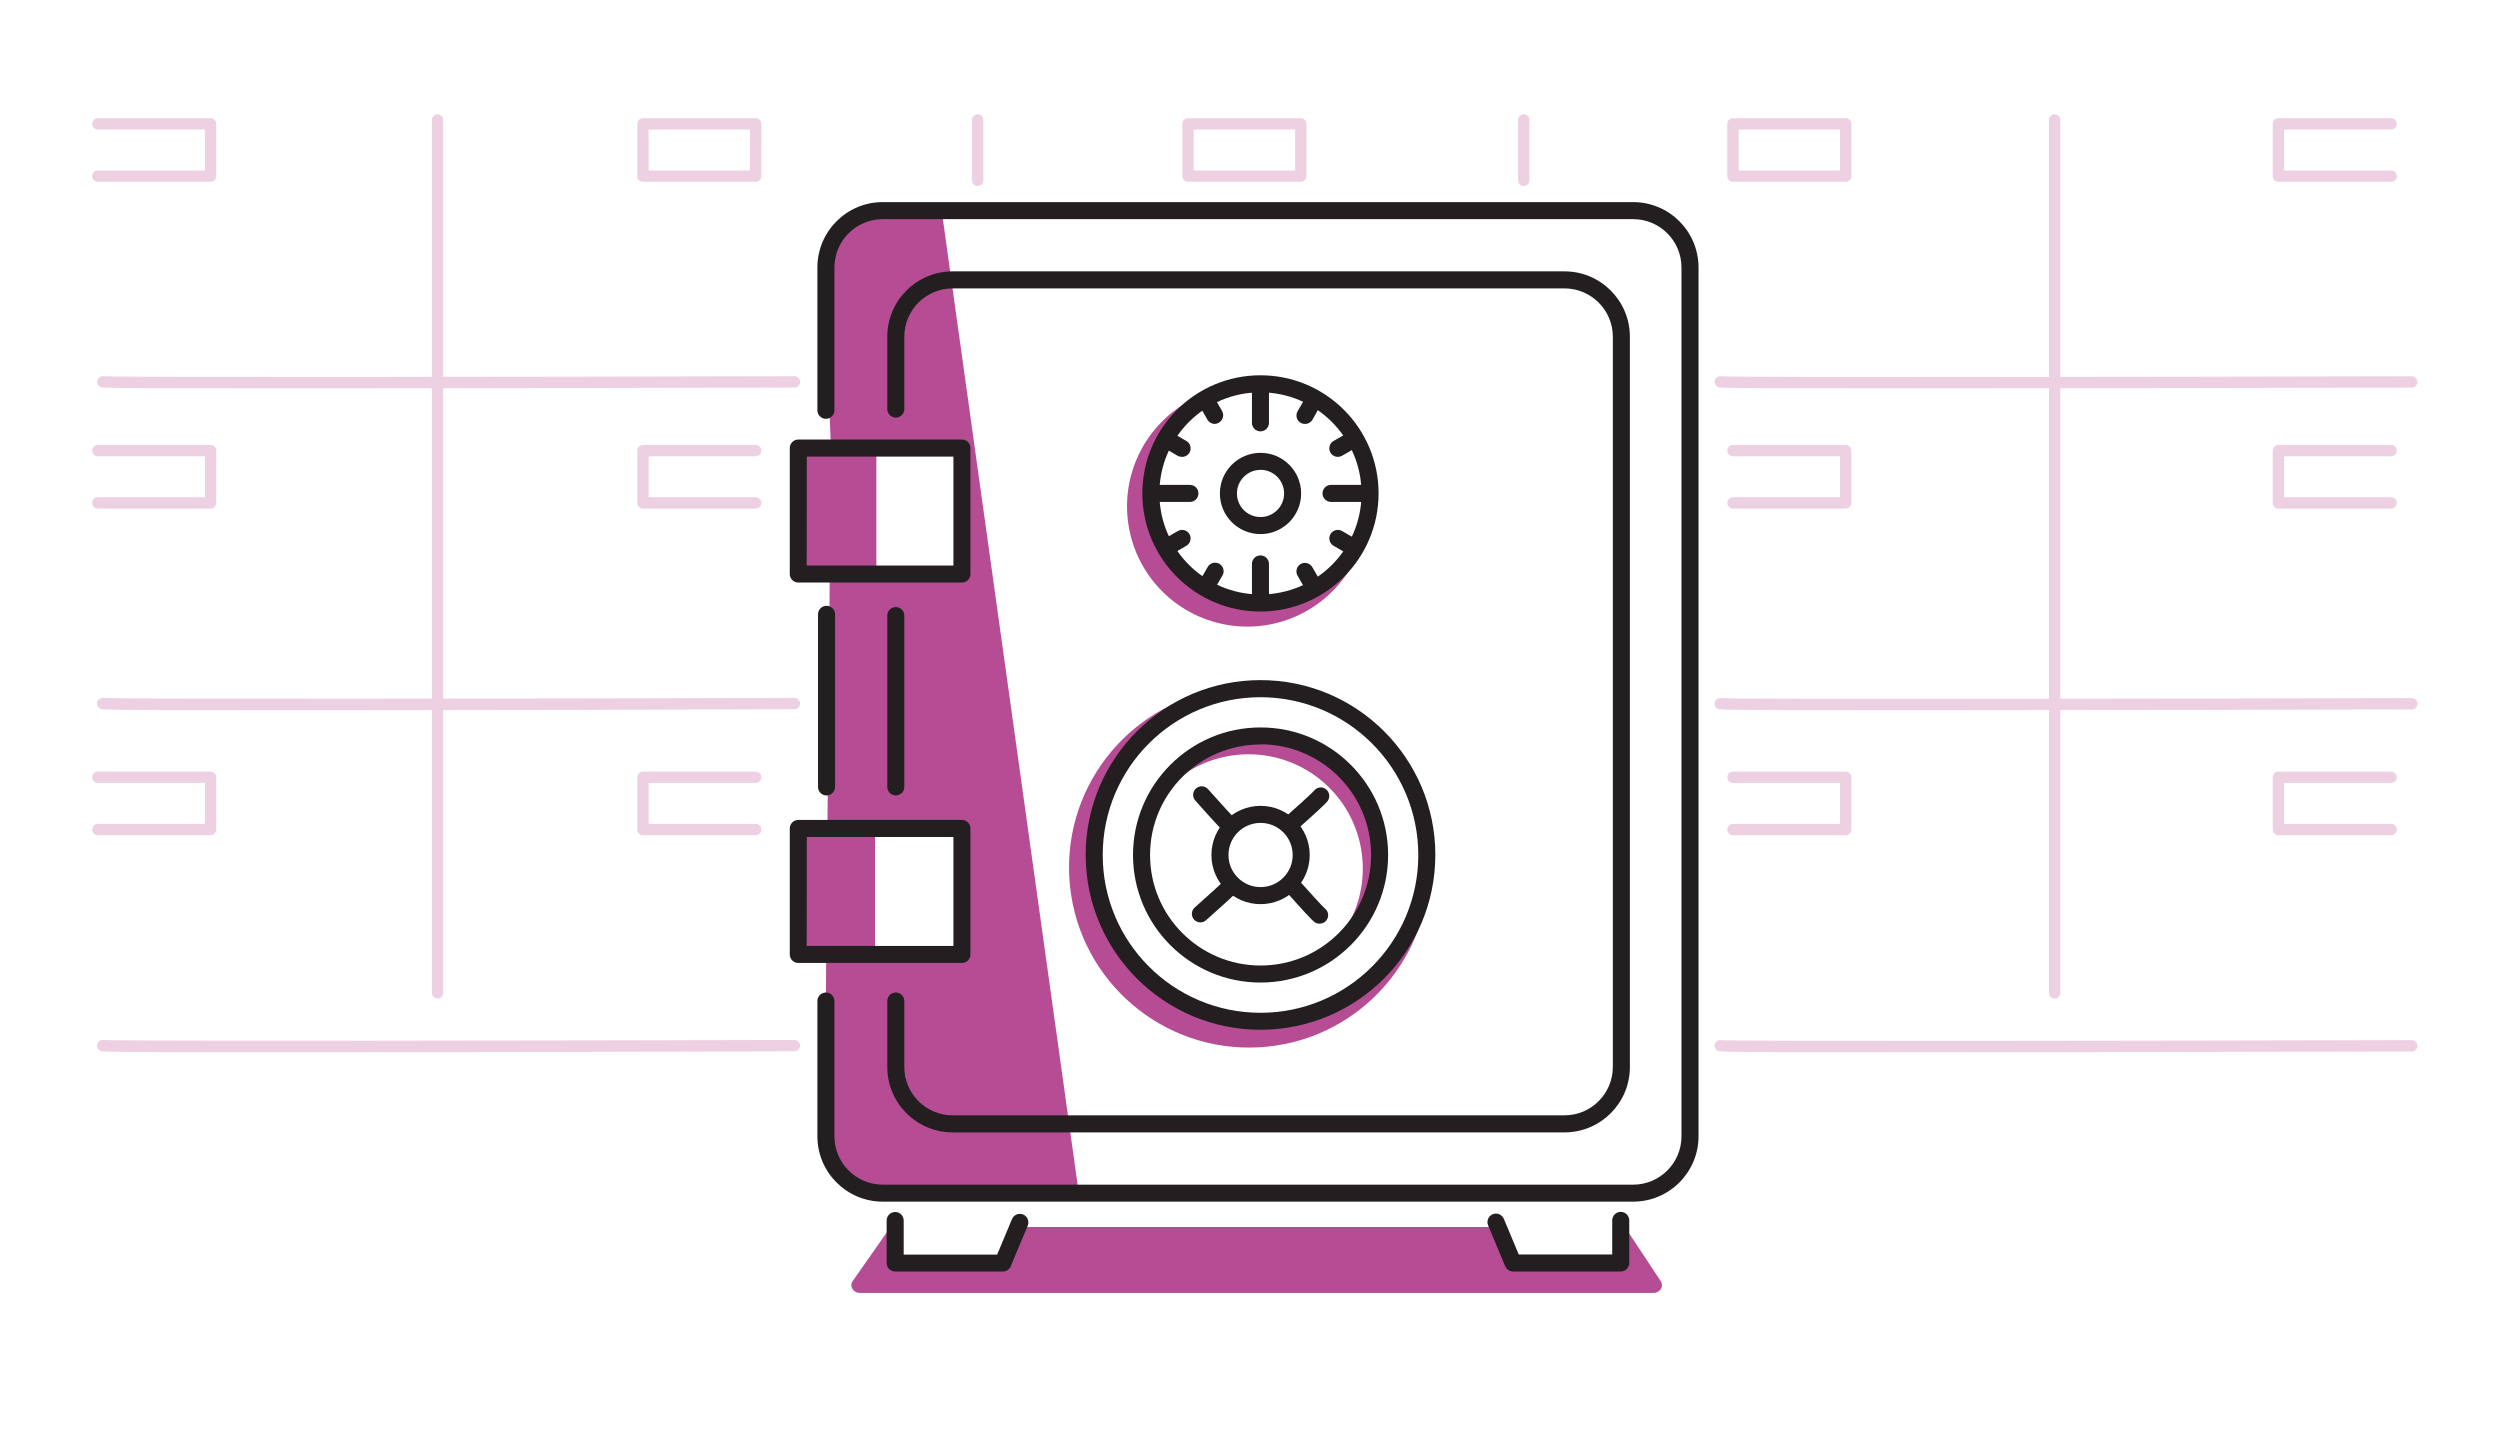
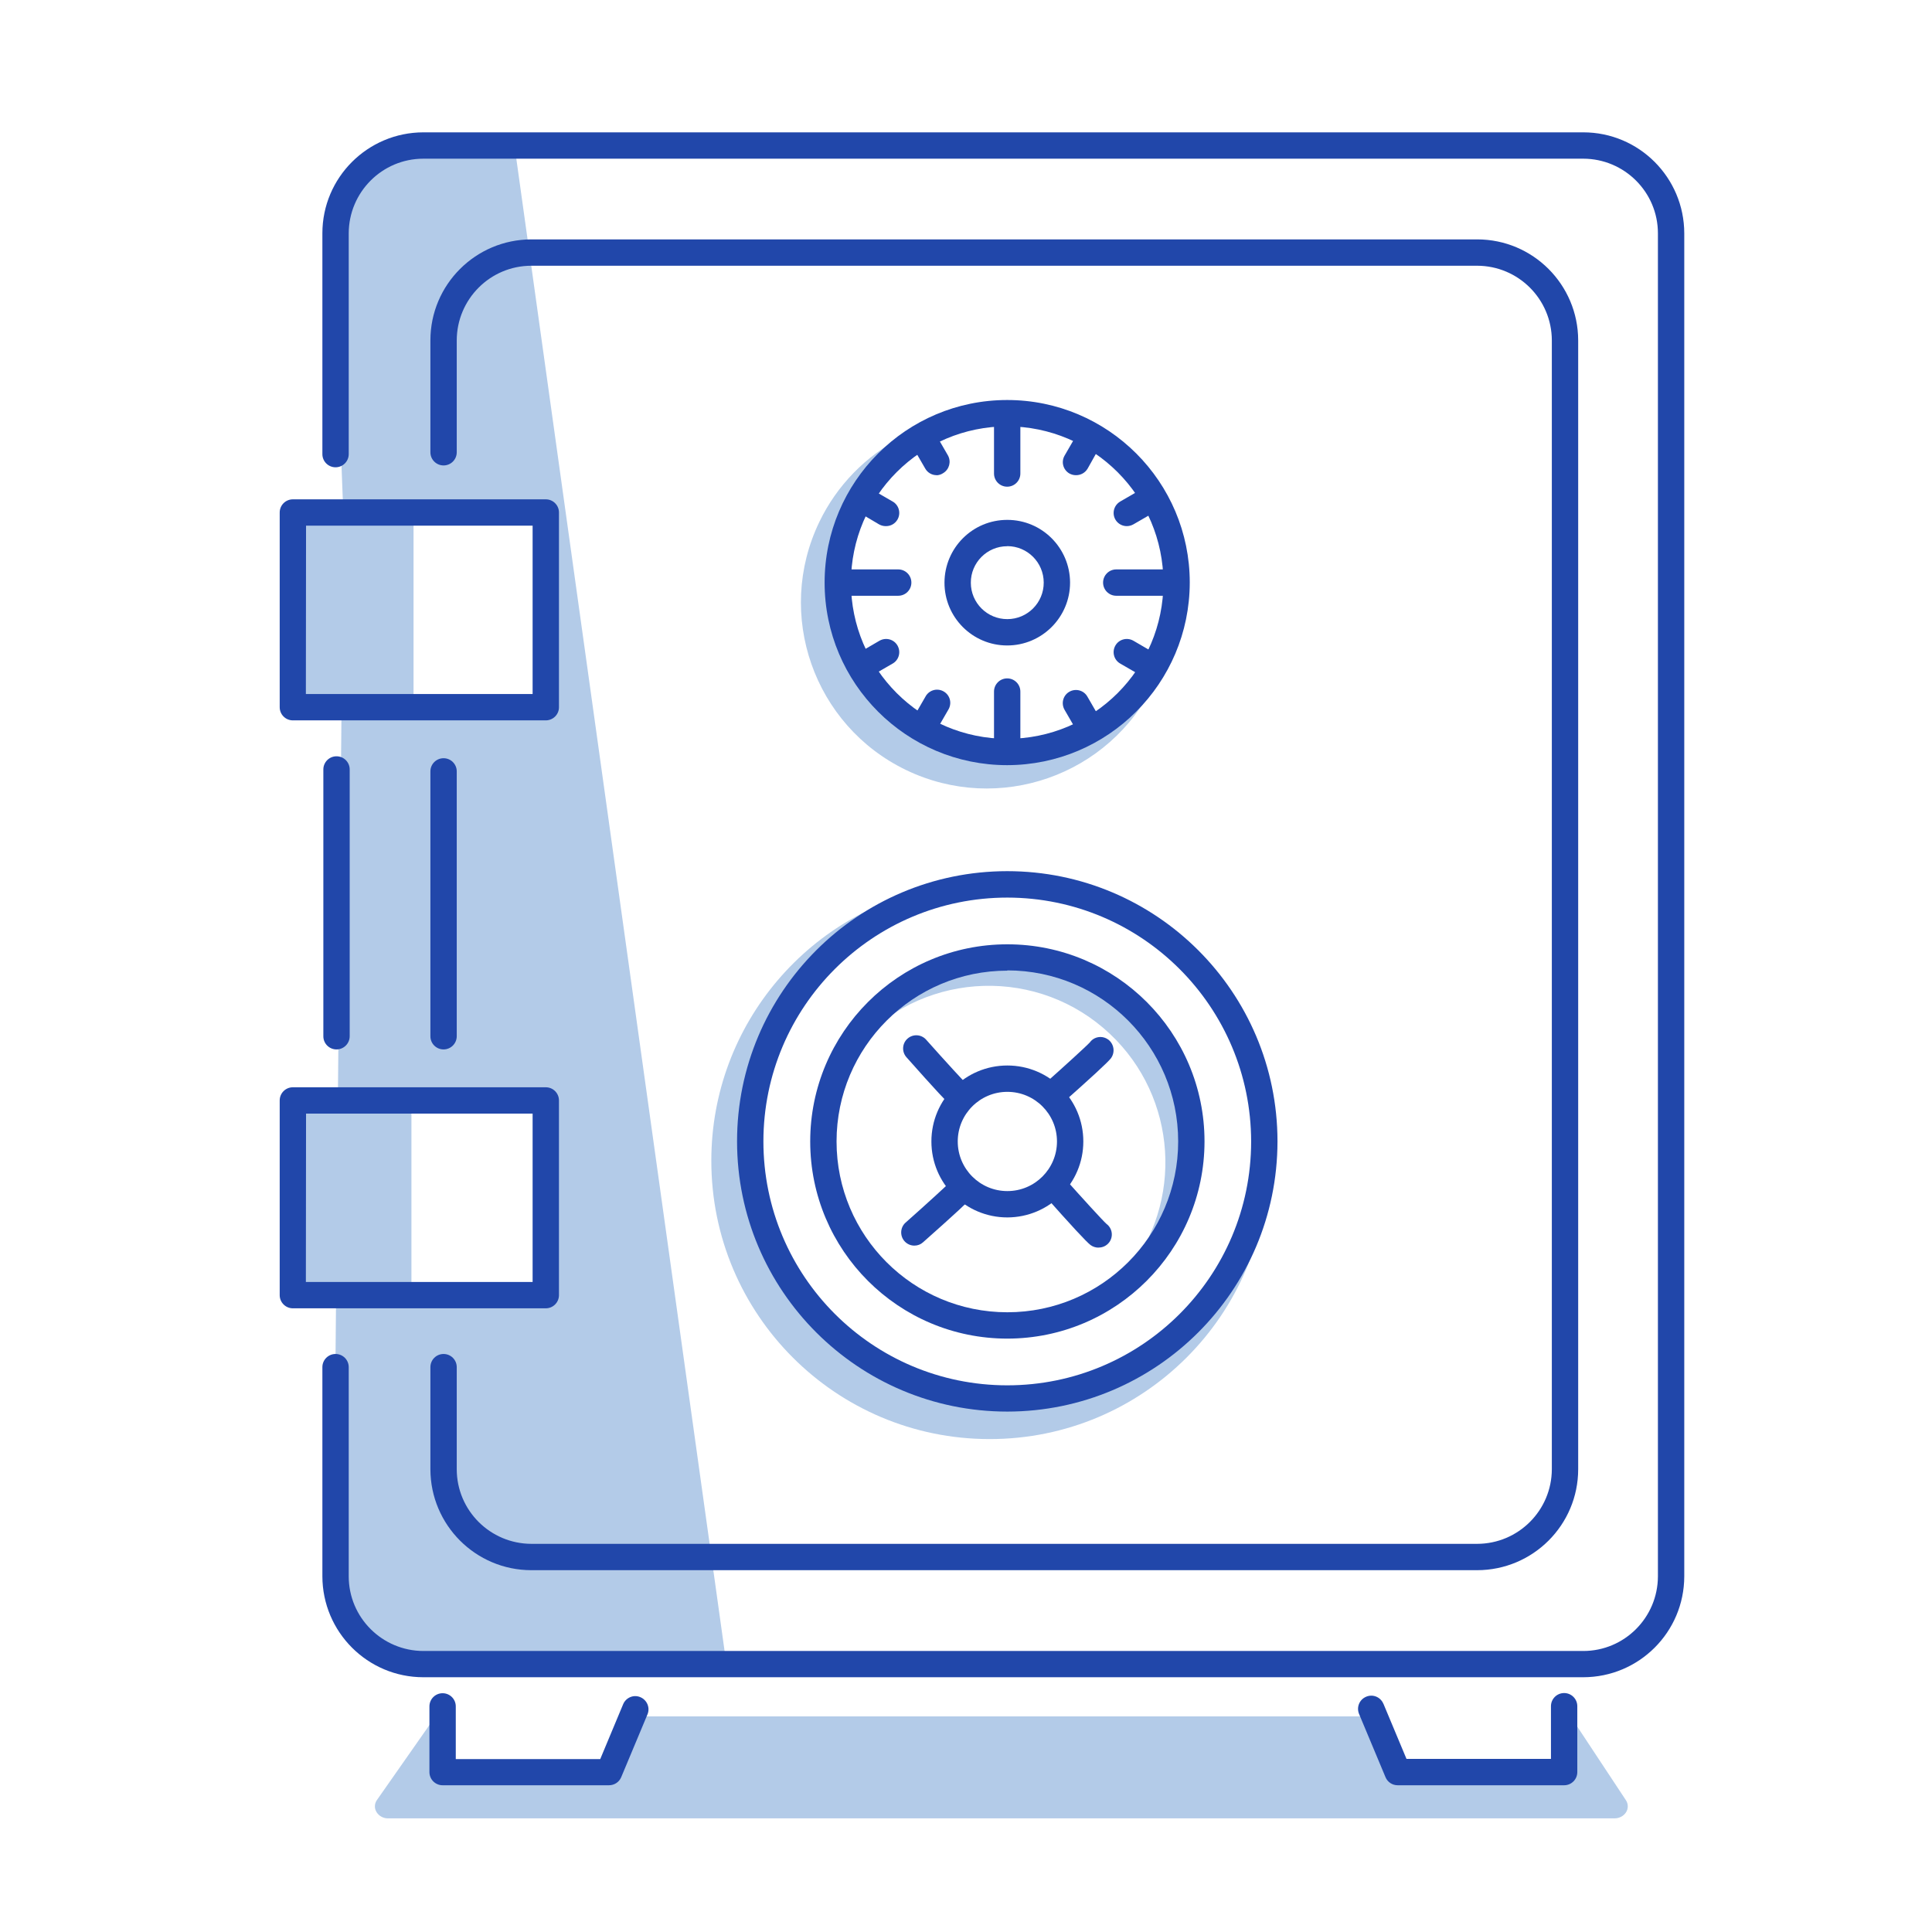
- <svg xmlns="http://www.w3.org/2000/svg" viewBox="0 0 440 252">
-   <defs>
-     <style>.cls-1{fill:#edd1e3;}.cls-2{fill:#b64d94;}.cls-3{fill:#231f20;}</style>
-   </defs>
-   <g id="Background">
-     <path class="cls-1" d="M37.06,32H17.22a1,1,0,0,1,0-2H36.06v-7.2H17.22a1,1,0,0,1,0-2H37.06a1,1,0,0,1,1,1V31A1,1,0,0,1,37.06,32Z" />
-     <path class="cls-1" d="M37.06,89.51H17.22a1,1,0,0,1,0-2H36.06v-7.2H17.22a1,1,0,0,1,0-2H37.06a1,1,0,0,1,1,1v9.2A1,1,0,0,1,37.06,89.51Z" />
-     <path class="cls-1" d="M37.06,147H17.22a1,1,0,0,1,0-2H36.06v-7.2H17.22a1,1,0,0,1,0-2H37.06a1,1,0,0,1,1,1V146A1,1,0,0,1,37.06,147Z" />
-     <path class="cls-1" d="M133,32H113.16a1,1,0,0,1-1-1v-9.2a1,1,0,0,1,1-1H133a1,1,0,0,1,1,1V31A1,1,0,0,1,133,32Zm-18.84-2H132v-7.2H114.16Z" />
-     <path class="cls-1" d="M133,89.51H113.16a1,1,0,0,1-1-1v-9.2a1,1,0,0,1,1-1H133a1,1,0,0,1,0,2H114.16v7.2H133a1,1,0,0,1,0,2Z" />
-     <path class="cls-1" d="M133,147H113.16a1,1,0,0,1-1-1v-9.2a1,1,0,0,1,1-1H133a1,1,0,0,1,0,2H114.16V145H133a1,1,0,0,1,0,2Z" />
-     <path class="cls-1" d="M228.94,32H209.09a1,1,0,0,1-1-1v-9.2a1,1,0,0,1,1-1h19.85a1,1,0,0,1,1,1V31A1,1,0,0,1,228.94,32Zm-18.85-2h17.85v-7.2H210.09Z" />
-     <path class="cls-1" d="M324.87,32H305a1,1,0,0,1-1-1v-9.2a1,1,0,0,1,1-1h19.84a1,1,0,0,1,1,1V31A1,1,0,0,1,324.87,32ZM306,30h17.84v-7.2H306Z" />
-     <path class="cls-1" d="M324.87,89.51H305a1,1,0,0,1,0-2h18.84v-7.2H305a1,1,0,0,1,0-2h19.84a1,1,0,0,1,1,1v9.2A1,1,0,0,1,324.87,89.51Z" />
-     <path class="cls-1" d="M324.87,147H305a1,1,0,0,1,0-2h18.84v-7.2H305a1,1,0,0,1,0-2h19.84a1,1,0,0,1,1,1V146A1,1,0,0,1,324.87,147Z" />
-     <path class="cls-1" d="M420.81,32H401a1,1,0,0,1-1-1v-9.2a1,1,0,0,1,1-1h19.84a1,1,0,0,1,0,2H402V30h18.84a1,1,0,0,1,0,2Z" />
-     <path class="cls-1" d="M420.81,89.51H401a1,1,0,0,1-1-1v-9.2a1,1,0,0,1,1-1h19.84a1,1,0,0,1,0,2H402v7.2h18.84a1,1,0,0,1,0,2Z" />
-     <path class="cls-1" d="M420.81,147H401a1,1,0,0,1-1-1v-9.2a1,1,0,0,1,1-1h19.84a1,1,0,0,1,0,2H402V145h18.84a1,1,0,0,1,0,2Z" />
-     <path class="cls-1" d="M52.22,185.2c-19,0-33.68,0-34.31-.17a1,1,0,0,1,.35-2c2.5.25,80.57.11,121.55,0h0a1,1,0,0,1,0,2C127.32,185.09,83.72,185.2,52.22,185.2Z" />
-     <path class="cls-1" d="M52.23,125c-19.06,0-33.69,0-34.32-.17a1,1,0,0,1,.35-2c2.51.25,80.57.11,121.55,0h0a1,1,0,0,1,0,2C127.32,124.9,83.72,125,52.23,125Z" />
-     <path class="cls-1" d="M52.23,68.35c-19.06,0-33.69,0-34.32-.16A1,1,0,0,1,17.13,67a1,1,0,0,1,1.13-.79c2.51.25,80.57.1,121.55,0h0a1,1,0,0,1,1,1,1,1,0,0,1-1,1C127.32,68.24,83.72,68.35,52.23,68.35Z" />
-     <path class="cls-1" d="M77,175.74a1,1,0,0,1-1-1V21.11a1,1,0,0,1,2,0V174.74A1,1,0,0,1,77,175.74Z" />
-     <path class="cls-1" d="M172.07,32.75a1,1,0,0,1-1-1V21.11a1,1,0,0,1,2,0V31.75A1,1,0,0,1,172.07,32.75Z" />
-     <path class="cls-1" d="M268.18,32.75a1,1,0,0,1-1-1V21.11a1,1,0,0,1,2,0V31.75A1,1,0,0,1,268.18,32.75Z" />
-     <path class="cls-1" d="M336.87,185.2c-19.05,0-33.67,0-34.31-.17a1,1,0,0,1-.78-1.17,1,1,0,0,1,1.14-.8c2.5.25,80.56.11,121.55,0h0a1,1,0,0,1,0,2C412,185.09,368.37,185.2,336.87,185.2Z" />
-     <path class="cls-1" d="M336.88,125c-19.06,0-33.68,0-34.32-.17a1,1,0,0,1-.78-1.17,1,1,0,0,1,1.14-.8c2.49.25,80.56.1,121.55,0h0a1,1,0,0,1,0,2C412,124.9,368.38,125,336.88,125Z" />
-     <path class="cls-1" d="M336.88,68.35c-19.06,0-33.68,0-34.32-.16a1,1,0,0,1-.78-1.18,1,1,0,0,1,1.14-.79c2.5.25,80.56.1,121.55,0h0a1,1,0,0,1,1,1,1,1,0,0,1-1,1C412,68.24,368.38,68.35,336.88,68.35Z" />
-     <path class="cls-1" d="M361.62,175.74a1,1,0,0,1-1-1V21.11a1,1,0,0,1,2,0V174.74A1,1,0,0,1,361.62,175.74Z" />
+ <svg xmlns="http://www.w3.org/2000/svg" id="a" width="220" height="220" viewBox="0 0 220 220">
+   <g id="b">
+     <path d="M58.6,16.68s-13.3-.22-14,0c-1.93,1.38-3.78,2.86-5.55,4.43l-1.06,8.39,1.1,28.82v.22h-5.32v21.06h5.13l-.43,46.11h-5.14v21.79h4.94l-.28,31.26,2.43,6.87,5.33,3.33h23.27l13.53-.67L58.6,16.68Zm-11.51,41.9h14.59v21.06h-14.59v-21.06Zm15.06,88.92h-15.3v-21.75h15.3v21.75Z" style="fill:#b3cbe8;" />
+     <path d="M119.79,84.5c6.76-1.44,13-9.47,11.66-6.7-5.07,10.53-17.73,14.96-28.26,9.89-10.53-5.07-14.96-17.73-9.89-28.26,1.99-4.14,5.28-7.52,9.37-9.63-6.16,7.85-7.15,10.85-7.15,17.83,.17,6.3,3.67,12.04,9.2,15.07,5.34,2.8,8.31,3.26,15.07,1.8Z" style="fill:#b3cbe8;" />
+     <path d="M144.4,132.18c0,17.51-14.2,31.7-31.71,31.69-17.51,0-31.7-14.2-31.69-31.71,0-15.55,11.29-28.8,26.64-31.29-18,3.92-22.43,25.09-22.66,30,3.11,25.39,24.72,28.49,33.59,28.27,3.88,.35,22.61-9.45,25.83-26.97Z" style="fill:#b3cbe8;" />
+     <path d="M124.64,111.44c-4.52-3.45-10.1-2.39-17.8-1s-9.24,7.73-9.24,7.73l.38,.38c7.63-8.07,20.36-8.43,28.43-.8,7.65,7.23,8.43,19.14,1.78,27.31,.68,.33,1.17,.44,1.4,.27,2.48-1.86,6.41-8.87,6.34-17.19s-6.77-13.25-11.29-16.7Z" style="fill:#b3cbe8;" />
+     <path d="M185.15,205l-6-9.08c-.35-.54-1.06,5.87-1.06,5.87h-18.94s-2.89-6.34-3.44-6.34H72.13c-.52,0-3,5.79-3,5.79l-18.73,.11s-.9-5.78-1.26-5.26l-6.21,8.87c-.3,.41-.32,.96-.05,1.39,.28,.45,.78,.72,1.31,.71H183.85c.53,0,1.02-.25,1.31-.69,.27-.42,.26-.96-.01-1.37Z" style="fill:#b3cbe8;" />
  </g>
-   <g id="Fill">
-     <path class="cls-2" d="M165.75,37.18s-13.3-.22-14,0a68,68,0,0,0-5.55,4.43L145.14,50l1.1,28.82v.22h-5.32v21.06h5.13l-.43,46.11h-5.14V168h4.94l-.28,31.26,2.43,6.87,5.33,3.33h23.27l13.53-.67Zm-11.51,41.9h14.59v21.06H154.24ZM169.3,168H154V146.25h15.3Z" />
-     <path class="cls-2" d="M226.94,105c6.76-1.44,13-9.47,11.66-6.7a21.17,21.17,0,1,1-28.78-28c-6.16,7.85-7.15,10.85-7.15,17.83a17.74,17.74,0,0,0,9.2,15.07C217.21,106,220.18,106.46,226.94,105Z" />
-     <path class="cls-2" d="M251.55,152.68a31.7,31.7,0,1,1-36.76-31.3c-18,3.92-22.43,25.09-22.66,30,3.11,25.39,24.72,28.49,33.59,28.27C229.6,180,248.33,170.2,251.55,152.68Z" />
-     <path class="cls-2" d="M231.79,131.94c-4.52-3.45-10.1-2.39-17.8-1s-9.24,7.73-9.24,7.73l.38.38a20.11,20.11,0,0,1,30.21,26.51c.68.33,1.17.44,1.4.27,2.48-1.86,6.41-8.87,6.34-17.19S236.31,135.39,231.79,131.94Z" />
-     <path class="cls-2" d="M292.3,225.5l-6-9.08c-.35-.54-1.06,5.87-1.06,5.87H266.3s-2.89-6.34-3.44-6.34H179.28c-.52,0-3,5.79-3,5.79l-18.73.11s-.9-5.78-1.26-5.26l-6.21,8.87a1.24,1.24,0,0,0-.05,1.39,1.52,1.52,0,0,0,1.31.71H291a1.54,1.54,0,0,0,1.31-.69A1.26,1.26,0,0,0,292.3,225.5Z" />
-   </g>
-   <g id="Outlines">
-     <path class="cls-3" d="M157.66,140a1.5,1.5,0,0,1-1.5-1.5V108.34a1.5,1.5,0,0,1,3,0v30.15A1.5,1.5,0,0,1,157.66,140Z" />
-     <path class="cls-3" d="M275.36,199.3H167.66a11.51,11.51,0,0,1-11.5-11.5V176.18a1.5,1.5,0,0,1,3,0V187.8a8.51,8.51,0,0,0,8.5,8.5h107.7a8.52,8.52,0,0,0,8.5-8.5V59.26a8.52,8.52,0,0,0-8.5-8.5H167.66a8.51,8.51,0,0,0-8.5,8.5V72a1.5,1.5,0,0,1-3,0V59.26a11.51,11.51,0,0,1,11.5-11.5h107.7a11.51,11.51,0,0,1,11.5,11.5V187.8A11.51,11.51,0,0,1,275.36,199.3Z" />
-     <path class="cls-3" d="M145.47,140a1.5,1.5,0,0,1-1.5-1.5V108.12a1.5,1.5,0,0,1,3,0v30.37A1.5,1.5,0,0,1,145.47,140Z" />
-     <path class="cls-3" d="M287.44,211.49H155.36a11.51,11.51,0,0,1-11.5-11.5V176.18a1.5,1.5,0,0,1,3,0V200a8.51,8.51,0,0,0,8.5,8.5H287.44a8.51,8.51,0,0,0,8.5-8.5V47.07a8.51,8.51,0,0,0-8.5-8.5H155.36a8.51,8.51,0,0,0-8.5,8.5V72.21a1.5,1.5,0,0,1-3,0V47.07a11.51,11.51,0,0,1,11.5-11.5H287.44a11.51,11.51,0,0,1,11.5,11.5V200A11.51,11.51,0,0,1,287.44,211.49Z" />
-     <path class="cls-3" d="M169.3,102.53H140.48A1.5,1.5,0,0,1,139,101V78.86a1.5,1.5,0,0,1,1.5-1.5H169.3a1.5,1.5,0,0,1,1.5,1.5V101A1.5,1.5,0,0,1,169.3,102.53Zm-27.32-3H167.8V80.36H142Z" />
-     <path class="cls-3" d="M169.3,169.48H140.48A1.5,1.5,0,0,1,139,168V145.81a1.5,1.5,0,0,1,1.5-1.5H169.3a1.5,1.5,0,0,1,1.5,1.5V168A1.5,1.5,0,0,1,169.3,169.48Zm-27.32-3H167.8V147.31H142Z" />
-     <path class="cls-3" d="M221.86,172.93a22.45,22.45,0,1,1,22.45-22.45A22.47,22.47,0,0,1,221.86,172.93Zm0-41.9a19.45,19.45,0,1,0,19.45,19.45A19.47,19.47,0,0,0,221.86,131Z" />
-     <path class="cls-3" d="M221.86,181.24a30.77,30.77,0,1,1,30.76-30.76A30.8,30.8,0,0,1,221.86,181.24Zm0-58.53a27.77,27.77,0,1,0,27.76,27.77A27.8,27.8,0,0,0,221.86,122.71Z" />
-     <path class="cls-3" d="M221.86,159.13a8.65,8.65,0,1,1,8.65-8.65A8.66,8.66,0,0,1,221.86,159.13Zm0-14.3a5.65,5.65,0,1,0,5.65,5.65A5.65,5.65,0,0,0,221.86,144.83Z" />
-     <path class="cls-3" d="M216.61,146.94a1.51,1.51,0,0,1-.9-.29c-.43-.31-2.23-2.25-5.34-5.76a1.5,1.5,0,1,1,2.24-2c2.1,2.36,4.51,5,4.91,5.35a1.49,1.49,0,0,1-.91,2.69Z" />
-     <path class="cls-3" d="M232.24,162.57a1.51,1.51,0,0,1-.9-.29c-.43-.31-2.23-2.25-5.34-5.76a1.5,1.5,0,1,1,2.24-2c2.1,2.36,4.51,5,4.91,5.35a1.49,1.49,0,0,1-.91,2.69Z" />
-     <path class="cls-3" d="M211.27,162.34a1.5,1.5,0,0,1-1-2.62c2.37-2.1,5-4.5,5.36-4.9a1.48,1.48,0,0,1,2.08-.31,1.52,1.52,0,0,1,.32,2.11c-.32.44-2.26,2.23-5.77,5.34A1.45,1.45,0,0,1,211.27,162.34Z" />
-     <path class="cls-3" d="M226.9,146.71a1.5,1.5,0,0,1-1-2.62c2.37-2.1,5-4.5,5.36-4.9a1.48,1.48,0,0,1,2.08-.31,1.53,1.53,0,0,1,.32,2.12c-.32.43-2.26,2.22-5.77,5.33A1.45,1.45,0,0,1,226.9,146.71Z" />
-     <path class="cls-3" d="M221.84,94A7.15,7.15,0,1,1,229,86.84,7.16,7.16,0,0,1,221.84,94Zm0-11.3A4.15,4.15,0,1,0,226,86.84,4.15,4.15,0,0,0,221.84,82.69Z" />
-     <path class="cls-3" d="M221.84,107.63a20.79,20.79,0,1,1,20.79-20.79A20.82,20.82,0,0,1,221.84,107.63Zm0-38.58a17.79,17.79,0,1,0,17.79,17.79A17.81,17.81,0,0,0,221.84,69.05Z" />
-     <path class="cls-3" d="M209.43,88.34h-6.54a1.5,1.5,0,0,1,0-3h6.54a1.5,1.5,0,0,1,0,3Z" />
-     <path class="cls-3" d="M240.8,88.34h-6.54a1.5,1.5,0,0,1,0-3h6.54a1.5,1.5,0,0,1,0,3Z" />
-     <path class="cls-3" d="M221.84,107.29a1.5,1.5,0,0,1-1.5-1.5V99.25a1.5,1.5,0,0,1,3,0v6.54A1.5,1.5,0,0,1,221.84,107.29Z" />
-     <path class="cls-3" d="M221.84,75.92a1.5,1.5,0,0,1-1.5-1.5V67.88a1.5,1.5,0,0,1,3,0v6.54A1.5,1.5,0,0,1,221.84,75.92Z" />
-     <path class="cls-3" d="M205.7,97.59A1.49,1.49,0,0,1,205,94.8l2.3-1.34a1.5,1.5,0,1,1,1.5,2.6l-2.3,1.33A1.46,1.46,0,0,1,205.7,97.59Z" />
-     <path class="cls-3" d="M235.46,80.41a1.5,1.5,0,0,1-.75-2.8l2.3-1.33a1.5,1.5,0,1,1,1.5,2.6l-2.3,1.33A1.48,1.48,0,0,1,235.46,80.41Z" />
-     <path class="cls-3" d="M231,104.37a1.49,1.49,0,0,1-1.3-.75l-1.33-2.3a1.5,1.5,0,0,1,2.6-1.5l1.33,2.3a1.51,1.51,0,0,1-.55,2A1.48,1.48,0,0,1,231,104.37Z" />
-     <path class="cls-3" d="M213.81,74.61a1.49,1.49,0,0,1-1.3-.75l-1.33-2.3a1.5,1.5,0,1,1,2.59-1.5l1.33,2.3a1.5,1.5,0,0,1-.54,2A1.48,1.48,0,0,1,213.81,74.61Z" />
-     <path class="cls-3" d="M212.47,104.37a1.42,1.42,0,0,1-.74-.2,1.49,1.49,0,0,1-.55-2l1.33-2.3a1.5,1.5,0,1,1,2.59,1.5l-1.33,2.3A1.49,1.49,0,0,1,212.47,104.37Z" />
-     <path class="cls-3" d="M229.66,74.61a1.43,1.43,0,0,1-.75-.2,1.49,1.49,0,0,1-.55-2l1.33-2.3a1.49,1.49,0,0,1,2.05-.55,1.51,1.51,0,0,1,.55,2L231,73.86A1.51,1.51,0,0,1,229.66,74.61Z" />
-     <path class="cls-3" d="M237.76,97.59a1.48,1.48,0,0,1-.75-.2l-2.3-1.33a1.5,1.5,0,0,1,1.5-2.6l2.3,1.34a1.49,1.49,0,0,1-.75,2.79Z" />
-     <path class="cls-3" d="M208,80.41a1.48,1.48,0,0,1-.75-.2L205,78.88a1.5,1.5,0,0,1,1.5-2.6l2.3,1.33a1.5,1.5,0,0,1-.75,2.8Z" />
-     <path class="cls-3" d="M176.5,223.79H157.55a1.5,1.5,0,0,1-1.5-1.5v-7.48a1.5,1.5,0,0,1,3,0v6H175.5l2.61-6.25a1.5,1.5,0,0,1,2.77,1.16l-3,7.17A1.5,1.5,0,0,1,176.5,223.79Z" />
-     <path class="cls-3" d="M285.25,223.79H266.3a1.48,1.48,0,0,1-1.38-.92l-3-7.17a1.5,1.5,0,1,1,2.77-1.15l2.61,6.24h16.45v-6a1.5,1.5,0,0,1,3,0v7.48A1.5,1.5,0,0,1,285.25,223.79Z" />
+   <g id="c">
+     <path d="M50.51,119.5c-.83,0-1.5-.67-1.5-1.5v-30.16c0-.83,.67-1.5,1.5-1.5s1.5,.67,1.5,1.5v30.15c0,.83-.66,1.5-1.49,1.51h-.01Z" style="fill:#2147aa;" />
+     <path d="M168.21,178.8H60.51c-6.35,0-11.49-5.15-11.5-11.5v-11.62c0-.83,.67-1.5,1.5-1.5s1.5,.67,1.5,1.5v11.62c0,4.69,3.81,8.49,8.5,8.5h107.7c4.69-.01,8.49-3.81,8.5-8.5V38.76c-.01-4.69-3.81-8.49-8.5-8.5H60.51c-4.69,0-8.49,3.81-8.5,8.5v12.74c0,.83-.67,1.5-1.5,1.5s-1.5-.67-1.5-1.5v-12.74c0-6.35,5.15-11.49,11.5-11.5h107.7c6.35,0,11.49,5.15,11.5,11.5V167.3c0,6.35-5.15,11.49-11.5,11.5Z" style="fill:#2147aa;" />
+     <path d="M38.32,119.5c-.83,0-1.5-.67-1.5-1.5v-30.38c0-.83,.67-1.5,1.5-1.5s1.5,.67,1.5,1.5h0v30.37c0,.83-.66,1.5-1.49,1.51h-.01Z" style="fill:#2147aa;" />
+     <path d="M180.29,190.99H48.21c-6.35,0-11.49-5.15-11.5-11.5v-23.81c0-.83,.67-1.5,1.5-1.5s1.5,.67,1.5,1.5v23.82c0,4.69,3.81,8.49,8.5,8.5H180.29c4.69,0,8.49-3.81,8.5-8.5V26.57c0-4.69-3.81-8.49-8.5-8.5H48.21c-4.69,0-8.49,3.81-8.5,8.5v25.14c0,.83-.67,1.5-1.5,1.5s-1.5-.67-1.5-1.5V26.57c0-6.35,5.15-11.49,11.5-11.5H180.29c6.35,0,11.49,5.15,11.5,11.5V179.5c-.01,6.35-5.15,11.48-11.5,11.49Z" style="fill:#2147aa;" />
+     <path d="M62.15,82.03h-28.82c-.83-.01-1.49-.69-1.48-1.52h0v-22.15c0-.83,.67-1.5,1.5-1.5h28.8c.83,0,1.5,.67,1.5,1.5v22.14c.02,.83-.64,1.51-1.47,1.53h-.03Zm-27.32-3h25.82v-19.17h-25.8l-.02,19.17Z" style="fill:#2147aa;" />
+     <path d="M62.15,148.98h-28.82c-.81-.01-1.47-.67-1.48-1.48v-22.19c0-.83,.67-1.5,1.5-1.5h28.8c.83,0,1.5,.67,1.5,1.5v22.19c-.01,.82-.68,1.48-1.5,1.48Zm-27.32-3h25.82v-19.17h-25.8l-.02,19.17Z" style="fill:#2147aa;" />
+     <path d="M114.71,152.43c-12.4,0-22.45-10.05-22.45-22.45,0-12.4,10.05-22.45,22.45-22.45,12.4,0,22.45,10.05,22.45,22.45h0c-.01,12.39-10.06,22.44-22.45,22.45Zm0-41.9c-10.74,0-19.45,8.71-19.45,19.45s8.71,19.45,19.45,19.45,19.45-8.71,19.45-19.45h0c0-10.75-8.7-19.47-19.45-19.48v.03Z" style="fill:#2147aa;" />
+     <path d="M114.71,160.74c-16.99,0-30.77-13.77-30.78-30.76s13.77-30.77,30.76-30.78c16.99,0,30.77,13.77,30.78,30.76v.02c-.02,16.98-13.78,30.74-30.76,30.76Zm0-58.53c-15.34,0-27.77,12.42-27.78,27.76,0,15.34,12.42,27.77,27.76,27.78,15.34,0,27.77-12.42,27.78-27.76h0c-.02-15.34-12.43-27.76-27.76-27.78Z" style="fill:#2147aa;" />
+     <path d="M114.71,138.63c-4.78,0-8.65-3.87-8.65-8.65s3.87-8.65,8.65-8.65,8.65,3.87,8.65,8.65h0c0,4.77-3.88,8.64-8.65,8.65Zm0-14.3c-3.12,0-5.65,2.53-5.65,5.65s2.53,5.65,5.65,5.65,5.65-2.53,5.65-5.65h0c0-3.12-2.53-5.65-5.65-5.65Z" style="fill:#2147aa;" />
+     <path d="M109.46,126.44c-.32,0-.64-.1-.9-.29-.43-.31-2.23-2.25-5.34-5.76-.55-.62-.5-1.57,.12-2.12,.62-.55,1.57-.5,2.12,.12,2.1,2.36,4.51,5,4.91,5.35,.66,.49,.8,1.42,.32,2.08-.29,.39-.74,.62-1.23,.61h0Z" style="fill:#2147aa;" />
+     <path d="M125.09,142.07c-.32,0-.64-.1-.9-.29-.43-.31-2.23-2.25-5.34-5.76-.55-.62-.5-1.57,.12-2.12,.62-.55,1.57-.5,2.12,.12,2.1,2.36,4.51,5,4.91,5.35,.66,.49,.8,1.42,.32,2.08-.29,.39-.74,.62-1.23,.61h0Z" style="fill:#2147aa;" />
+     <path d="M104.12,141.84c-.83,0-1.5-.67-1.5-1.5,0-.43,.18-.84,.5-1.12,2.37-2.1,5-4.5,5.36-4.9,.48-.66,1.41-.8,2.07-.32h.01c.67,.51,.81,1.45,.32,2.12-.32,.44-2.26,2.23-5.77,5.34-.27,.25-.62,.38-.99,.38Z" style="fill:#2147aa;" />
+     <path d="M119.75,126.21c-.83,0-1.5-.67-1.5-1.5,0-.43,.18-.84,.5-1.12,2.37-2.1,5-4.5,5.36-4.9,.48-.66,1.41-.8,2.07-.32h.01c.67,.51,.81,1.45,.32,2.13-.32,.43-2.26,2.22-5.77,5.33-.27,.25-.62,.38-.99,.38Z" style="fill:#2147aa;" />
+     <path d="M114.69,73.5c-3.95,0-7.15-3.21-7.14-7.16s3.21-7.15,7.16-7.14c3.94,0,7.13,3.2,7.14,7.14,0,3.95-3.21,7.16-7.16,7.16h0Zm0-11.3c-2.29,0-4.15,1.87-4.14,4.16,0,2.29,1.87,4.15,4.16,4.14,2.29,0,4.15-1.87,4.14-4.16,0-2.29-1.86-4.15-4.15-4.15h-.01Z" style="fill:#2147aa;" />
+     <path d="M114.69,87.13c-11.48,0-20.79-9.31-20.79-20.79s9.31-20.79,20.79-20.79c11.48,0,20.79,9.31,20.79,20.79-.02,11.48-9.31,20.77-20.79,20.79Zm0-38.58c-9.83,0-17.79,7.96-17.79,17.79s7.96,17.79,17.79,17.79,17.79-7.96,17.79-17.79c-.01-9.82-7.97-17.78-17.79-17.79Z" style="fill:#2147aa;" />
+     <path d="M102.28,67.84h-6.54c-.83,0-1.5-.67-1.5-1.5s.67-1.5,1.5-1.5h6.54c.83,0,1.5,.67,1.5,1.5s-.67,1.5-1.5,1.5Z" style="fill:#2147aa;" />
+     <path d="M133.65,67.84h-6.54c-.83,0-1.5-.67-1.5-1.5s.67-1.5,1.5-1.5h6.54c.83,0,1.5,.67,1.5,1.5s-.67,1.5-1.5,1.5h0Z" style="fill:#2147aa;" />
+     <path d="M114.69,86.79c-.83,0-1.5-.67-1.5-1.5v-6.54c0-.83,.67-1.5,1.5-1.5s1.5,.67,1.5,1.5v6.54c0,.83-.67,1.5-1.5,1.5Z" style="fill:#2147aa;" />
+     <path d="M114.69,55.42c-.83,0-1.5-.67-1.5-1.5v-6.54c0-.83,.67-1.5,1.5-1.5s1.5,.67,1.5,1.5v6.54c0,.83-.67,1.5-1.5,1.5Z" style="fill:#2147aa;" />
+     <path d="M98.55,77.09c-.82-.02-1.48-.69-1.46-1.52,0-.53,.3-1.01,.76-1.27l2.3-1.34c.72-.41,1.64-.17,2.05,.55,.41,.72,.17,1.64-.55,2.05h0l-2.3,1.33c-.24,.14-.52,.21-.8,.2Z" style="fill:#2147aa;" />
+     <path d="M128.31,59.91c-.83,0-1.5-.67-1.5-1.5,0-.54,.29-1.03,.75-1.3l2.3-1.33c.72-.41,1.64-.17,2.05,.55,.41,.72,.17,1.64-.55,2.05l-2.3,1.33c-.23,.13-.49,.2-.75,.2Z" style="fill:#2147aa;" />
+     <path d="M123.85,83.87c-.54,0-1.03-.28-1.3-.75l-1.33-2.3c-.41-.72-.17-1.64,.55-2.05s1.64-.17,2.05,.55l1.33,2.3c.38,.71,.13,1.58-.55,2-.22,.15-.48,.24-.75,.25Z" style="fill:#2147aa;" />
+     <path d="M106.66,54.11c-.54,0-1.03-.28-1.3-.75l-1.33-2.3c-.46-.69-.28-1.62,.41-2.08,.69-.46,1.62-.28,2.08,.41,.04,.06,.07,.12,.1,.18l1.33,2.3c.38,.7,.15,1.58-.54,2-.22,.15-.48,.24-.75,.25Z" style="fill:#2147aa;" />
+     <path d="M105.32,83.87c-.26,0-.52-.07-.74-.2-.69-.41-.94-1.29-.55-2l1.33-2.3c.37-.74,1.26-1.05,2.01-.68s1.05,1.26,.68,2.01c-.03,.06-.06,.12-.1,.18l-1.33,2.3c-.28,.45-.77,.71-1.3,.7Z" style="fill:#2147aa;" />
+     <path d="M122.51,54.11c-.26,0-.52-.07-.75-.2-.69-.41-.94-1.29-.55-2l1.33-2.3c.41-.72,1.32-.97,2.03-.56h.02c.68,.43,.93,1.3,.55,2.01l-1.29,2.3c-.28,.48-.79,.76-1.34,.75Z" style="fill:#2147aa;" />
+     <path d="M130.61,77.09c-.26,0-.52-.07-.75-.2l-2.3-1.33c-.72-.41-.96-1.33-.55-2.05,.41-.72,1.33-.96,2.05-.55l2.3,1.34c.72,.4,.97,1.31,.57,2.03-.27,.48-.78,.77-1.32,.76Z" style="fill:#2147aa;" />
+     <path d="M100.85,59.91c-.26,0-.52-.07-.75-.2l-2.25-1.33c-.72-.41-.96-1.33-.55-2.05,.41-.72,1.33-.96,2.05-.55l2.3,1.33c.72,.41,.96,1.33,.55,2.05-.27,.47-.76,.75-1.3,.75h-.05Z" style="fill:#2147aa;" />
+     <path d="M69.35,203.29h-18.95c-.83,0-1.5-.67-1.5-1.5h0v-7.48c0-.83,.67-1.5,1.5-1.5s1.5,.67,1.5,1.5v6h16.45l2.61-6.25c.32-.76,1.2-1.13,1.96-.8,.76,.32,1.13,1.2,.81,1.96h0l-3,7.17c-.24,.55-.78,.9-1.38,.9Z" style="fill:#2147aa;" />
+     <path d="M178.1,203.29h-18.95c-.6,0-1.15-.36-1.38-.92l-3-7.17c-.33-.76,0-1.64,.77-1.98,.76-.34,1.64,0,1.98,.77,0,.02,.02,.04,.03,.06l2.61,6.24h16.45v-6c0-.83,.67-1.5,1.5-1.5s1.5,.67,1.5,1.5v7.48c.01,.83-.65,1.51-1.48,1.52h-.02Z" style="fill:#2147aa;" />
  </g>
</svg>
